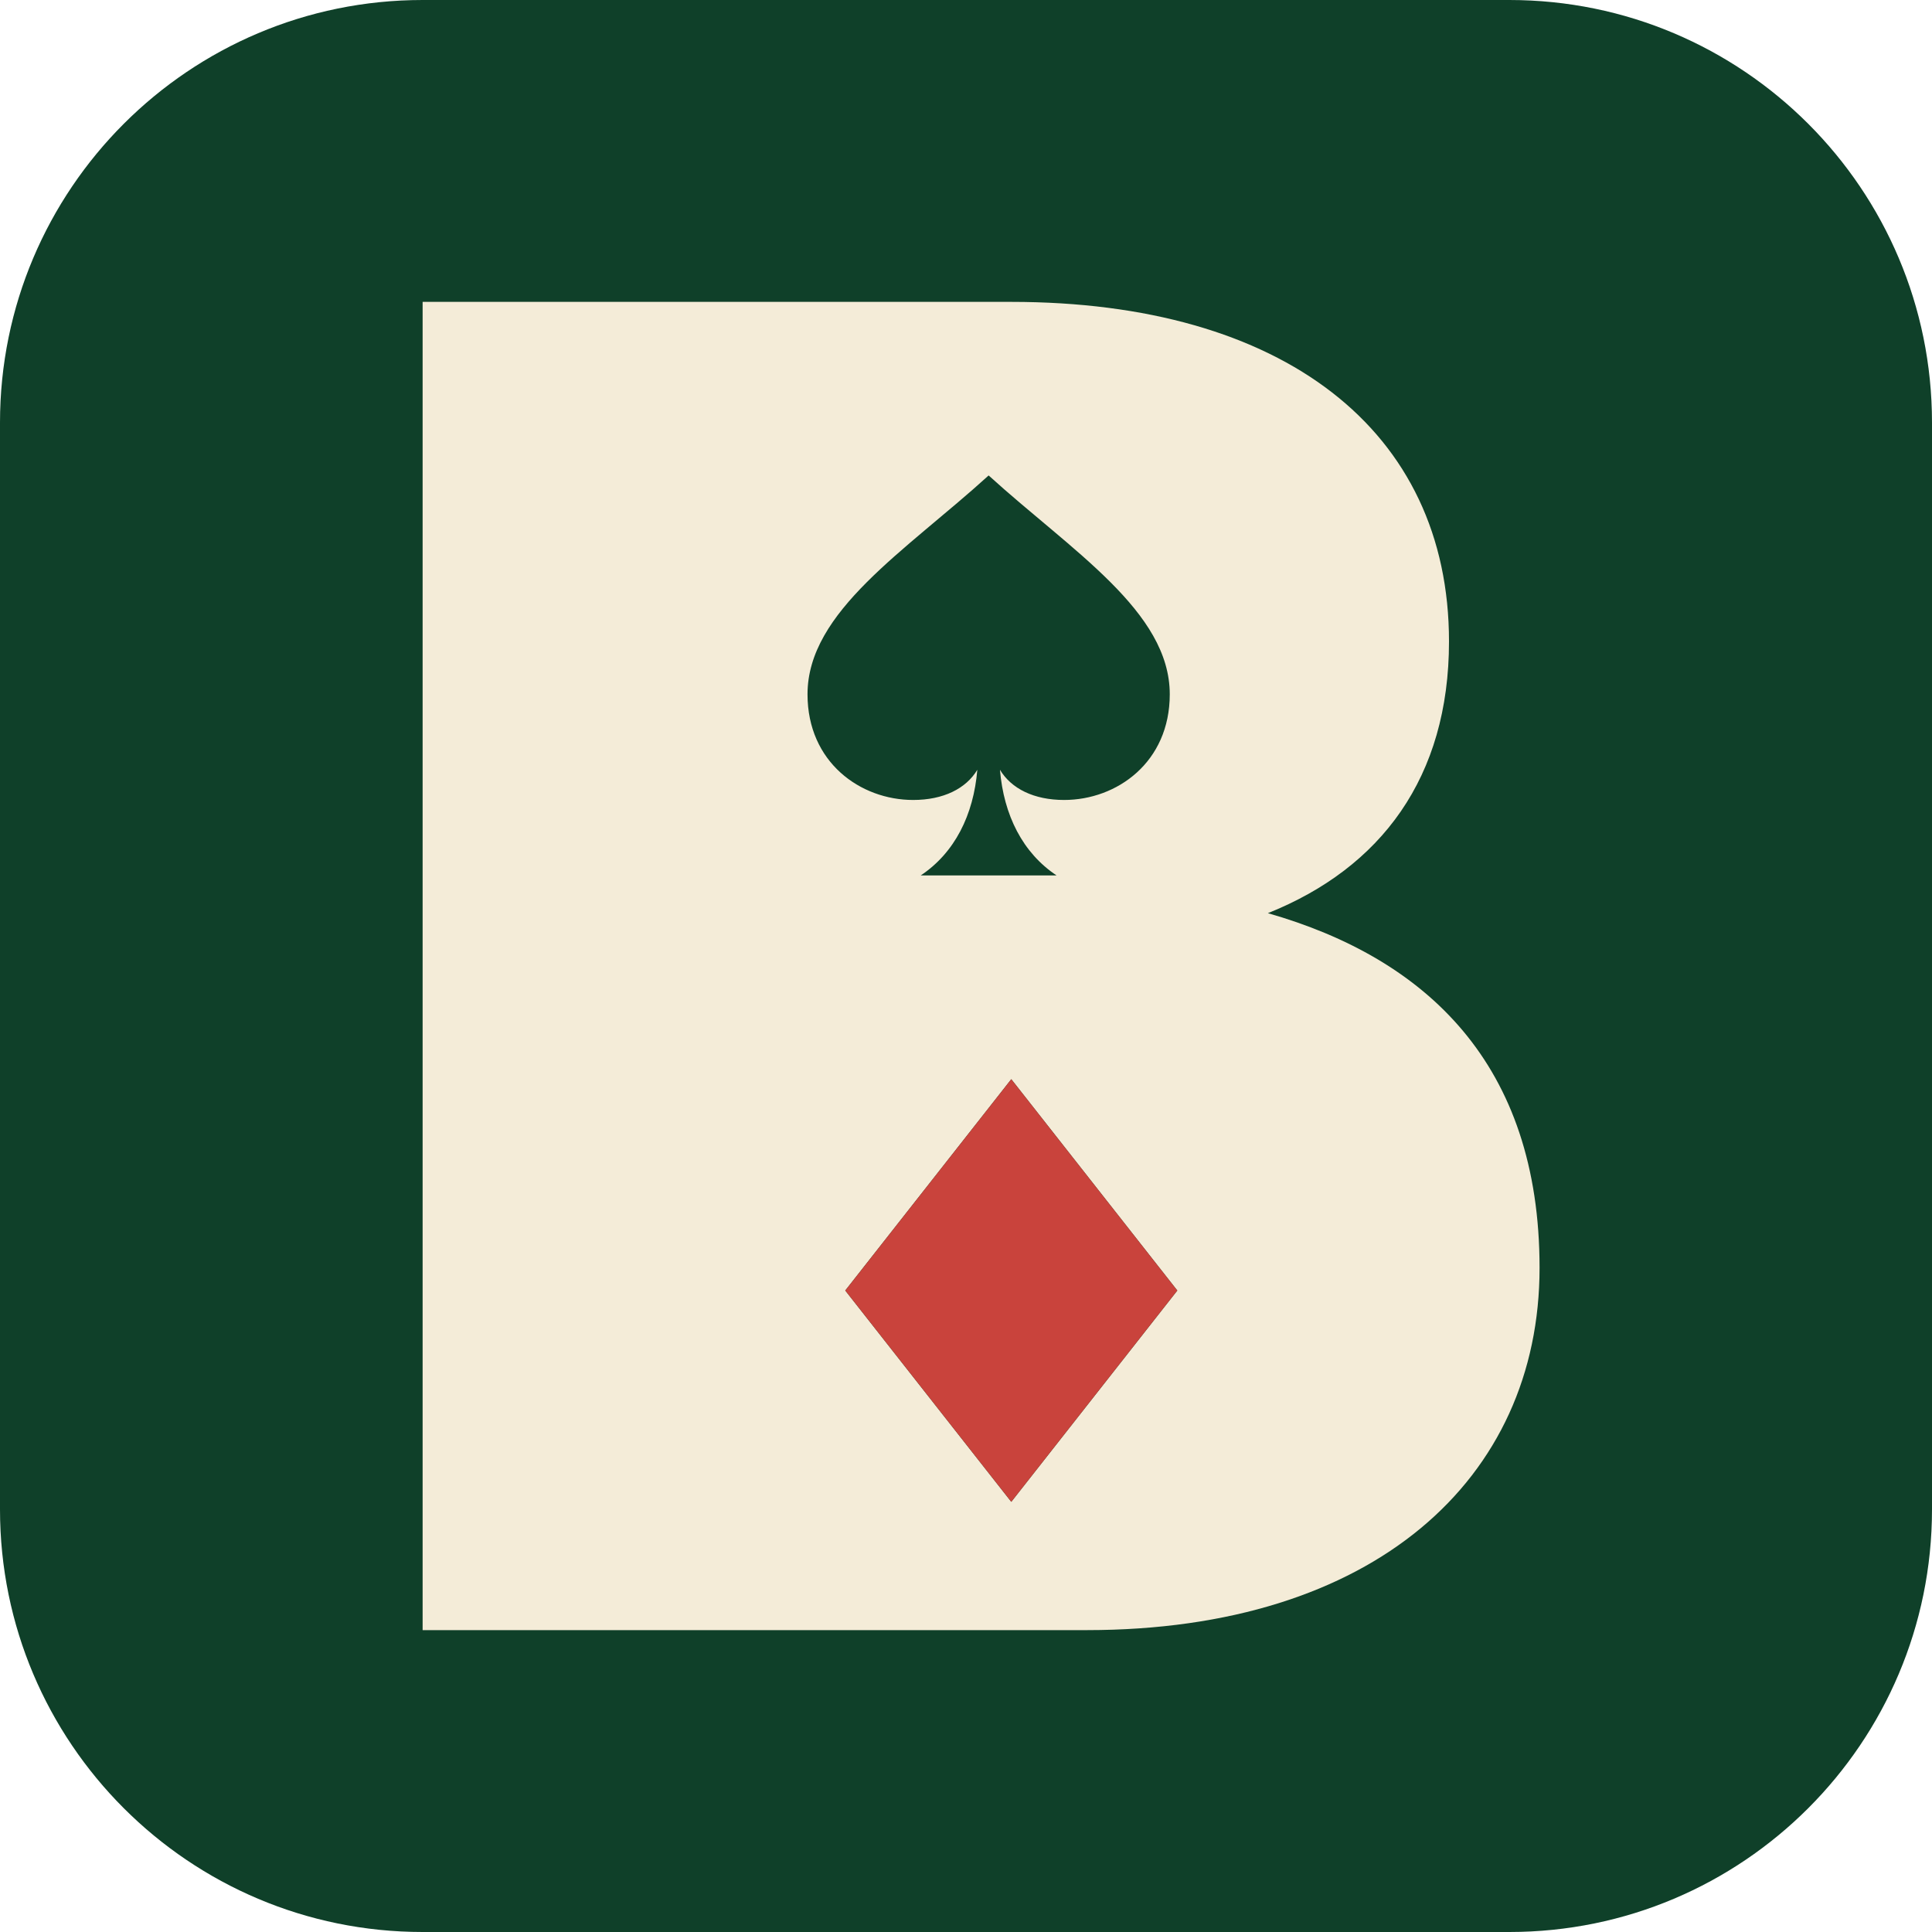
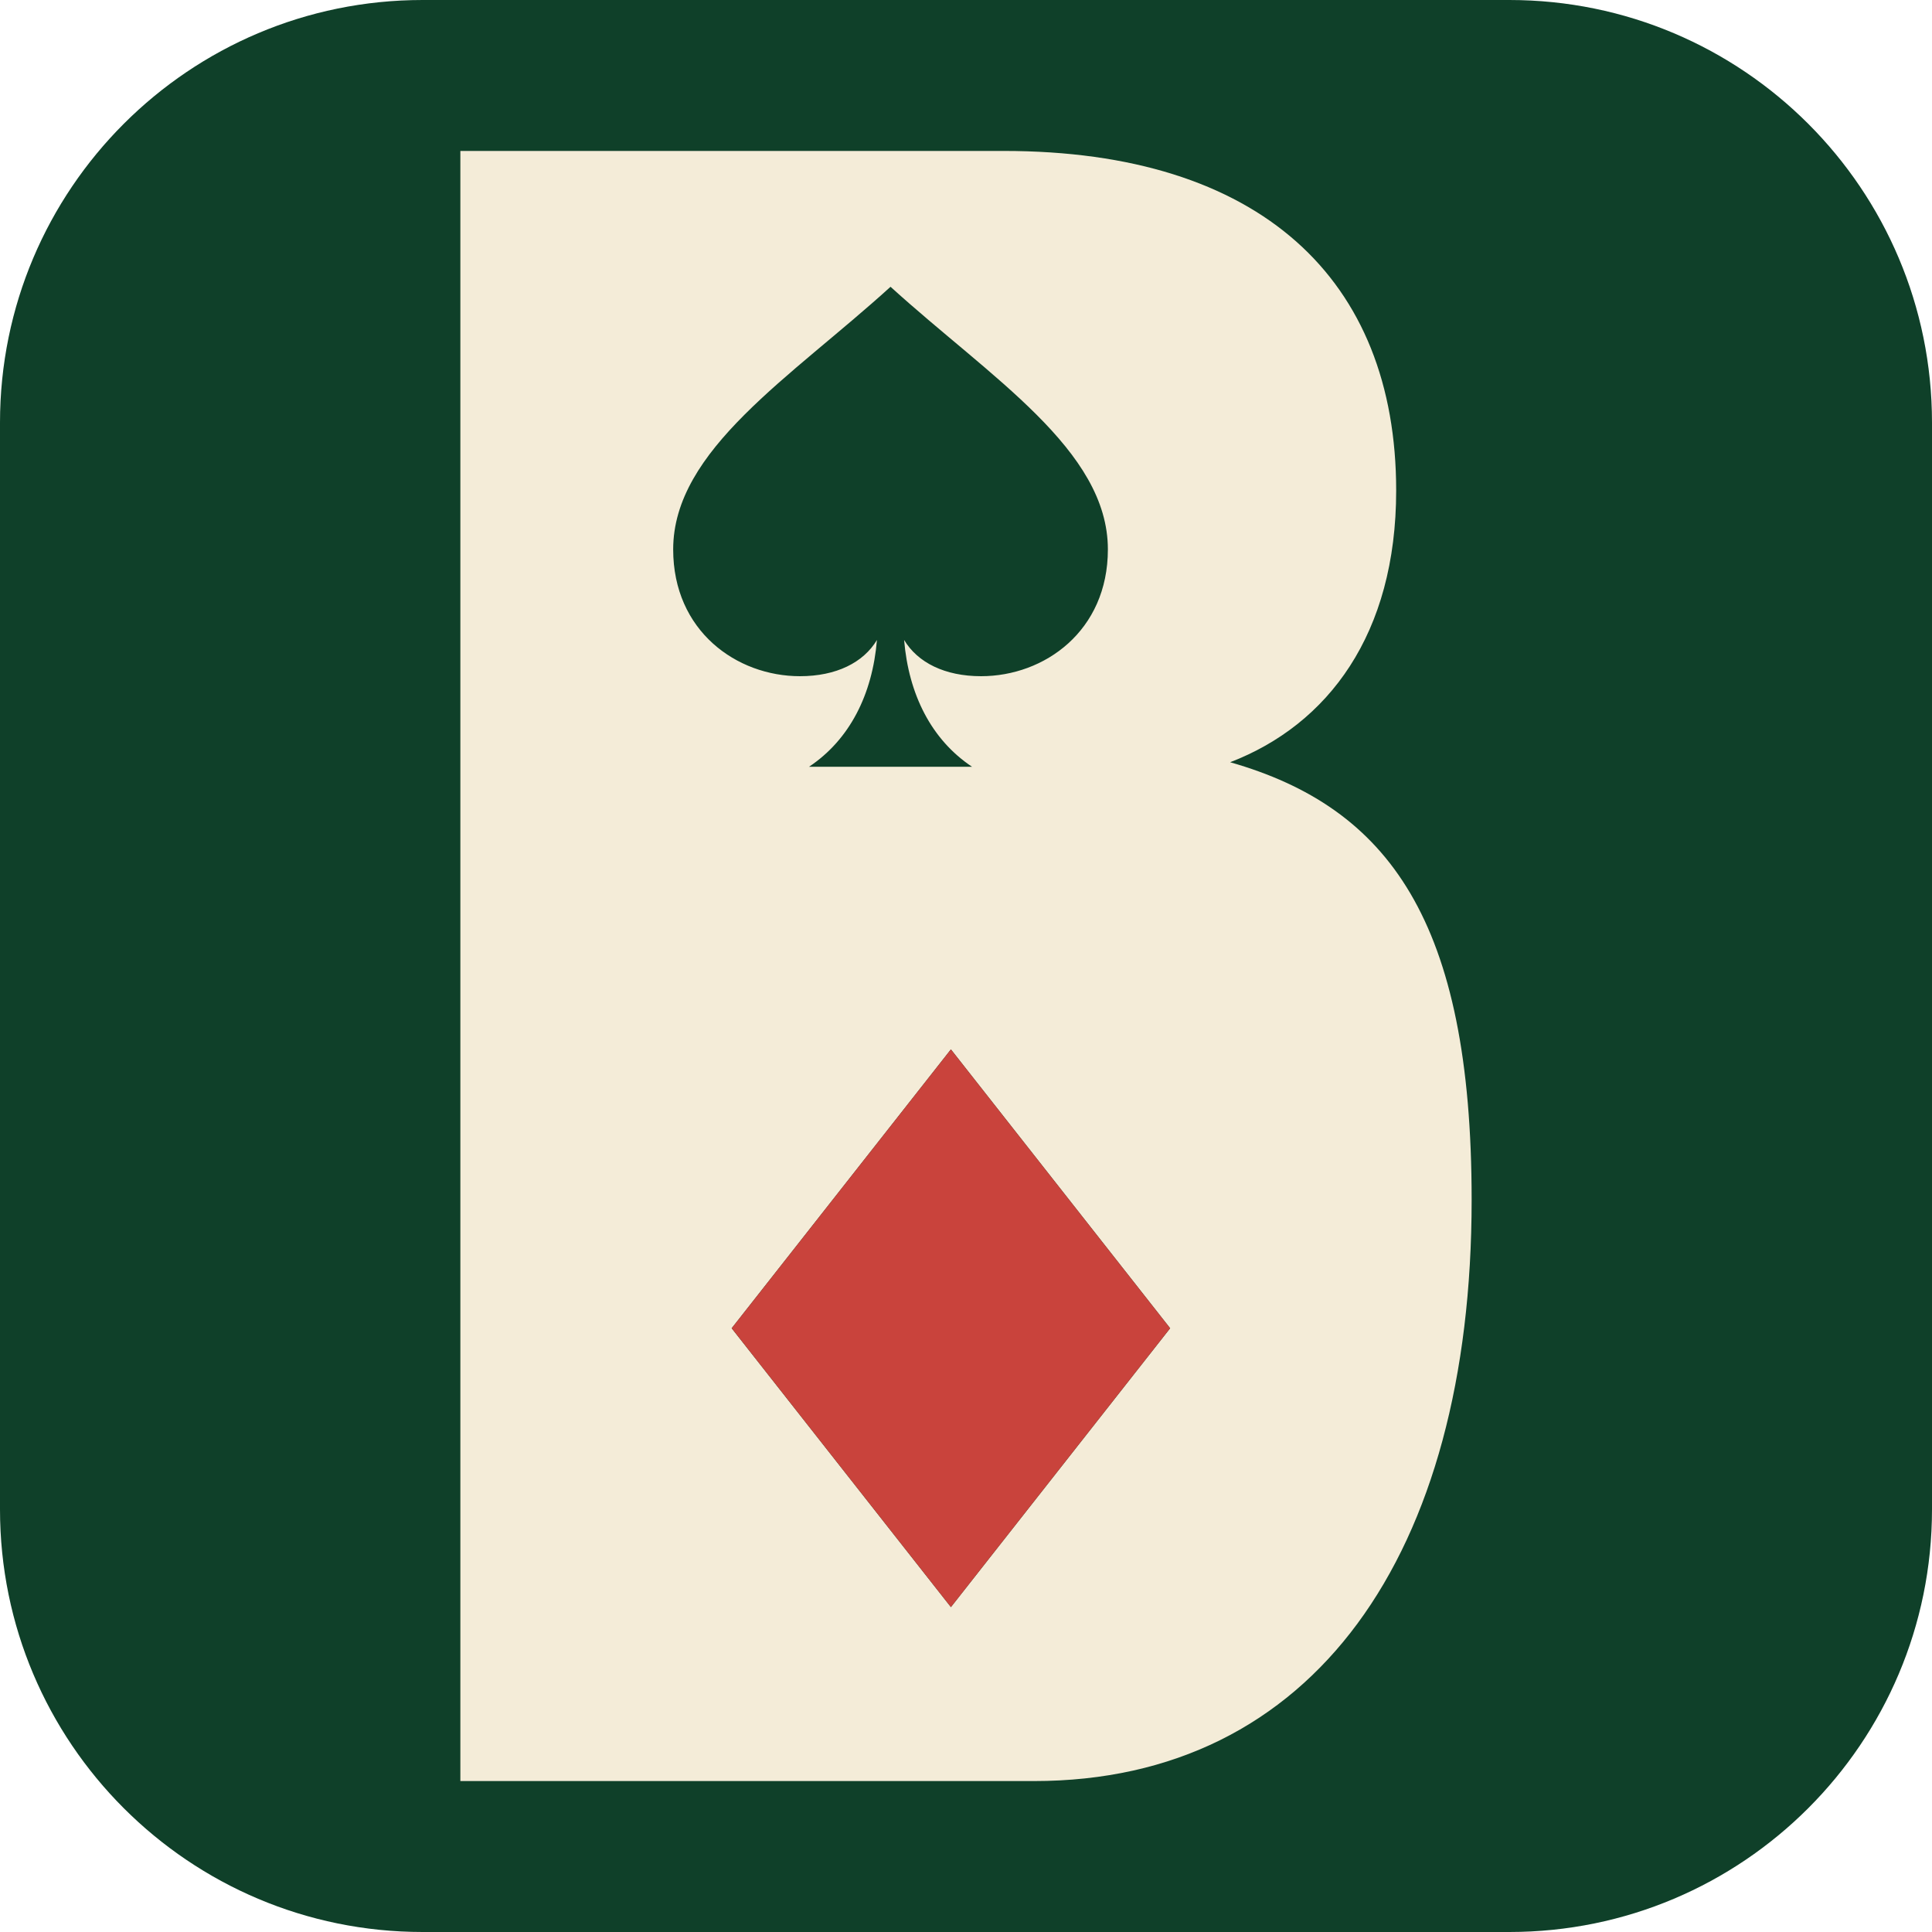
<svg xmlns="http://www.w3.org/2000/svg" viewBox="0 0 512 512" role="img" aria-label="Bezique">
  <rect width="512" height="512" rx="112" fill="#0f4029" />
-   <path fill="#f4ecd8" fill-rule="evenodd" d="M112 80 H268 C340 80 384 114 384 170 C384 206 366 230 336 242 C378 254 408 282 408 336 C408 392 364 432 288 432 H112 Z M 262.0 126.0 C 284.0 146.0 310.0 162.0 310.0 184.0 C 310.0 202.0 296.0 212.0 282.0 212.0 C 274.0 212.0 268.0 209.0 265.0 204.0 C 266.0 216.0 271.0 226.0 280.0 232.0 L 244.0 232.0 C 253.0 226.0 258.0 216.0 259.0 204.0 C 256.0 209.0 250.0 212.0 242.0 212.0 C 228.0 212.0 214.0 202.0 214.0 184.0 C 214.0 162.0 240.0 146.0 262.0 126.0 Z M 268.0 286.0 L 312.0 342.0 L 268.0 398.0 L 224.0 342.0 Z" />
-   <path fill="#c9433c" d="M 268.0 286.0 L 312.0 342.0 L 268.0 398.0 L 224.0 342.0 Z" />
+   <path transform="translate(30 0)" fill="#f4ecd8" fill-rule="evenodd" d="M92 40 H236 C304 40 340 74 340 130 C340 168 322 192 296 202 C338 214 360 244 360 318 C360 412 318 472 244 472 H92 Z M 206.0 76.0 C 232.4 100.0 263.6 119.2 263.6 145.6 C 263.6 167.2 246.8 179.2 230.0 179.2 C 220.4 179.2 213.2 175.6 209.6 169.6 C 210.8 184.0 216.8 196.0 227.6 203.2 L 184.4 203.2 C 195.2 196.0 201.2 184.0 202.4 169.6 C 198.8 175.6 191.6 179.2 182.0 179.2 C 165.2 179.2 148.4 167.2 148.4 145.6 C 148.4 119.2 179.6 100.0 206.0 76.0 Z M 222.0 278.1 L 280.1 352.0 L 222.0 425.9 L 163.9 352.0 Z" />
+   <path transform="translate(30 0)" fill="#c9433c" d="M 222.0 278.1 L 280.1 352.0 L 222.0 425.9 L 163.9 352.0 Z" />
</svg>
